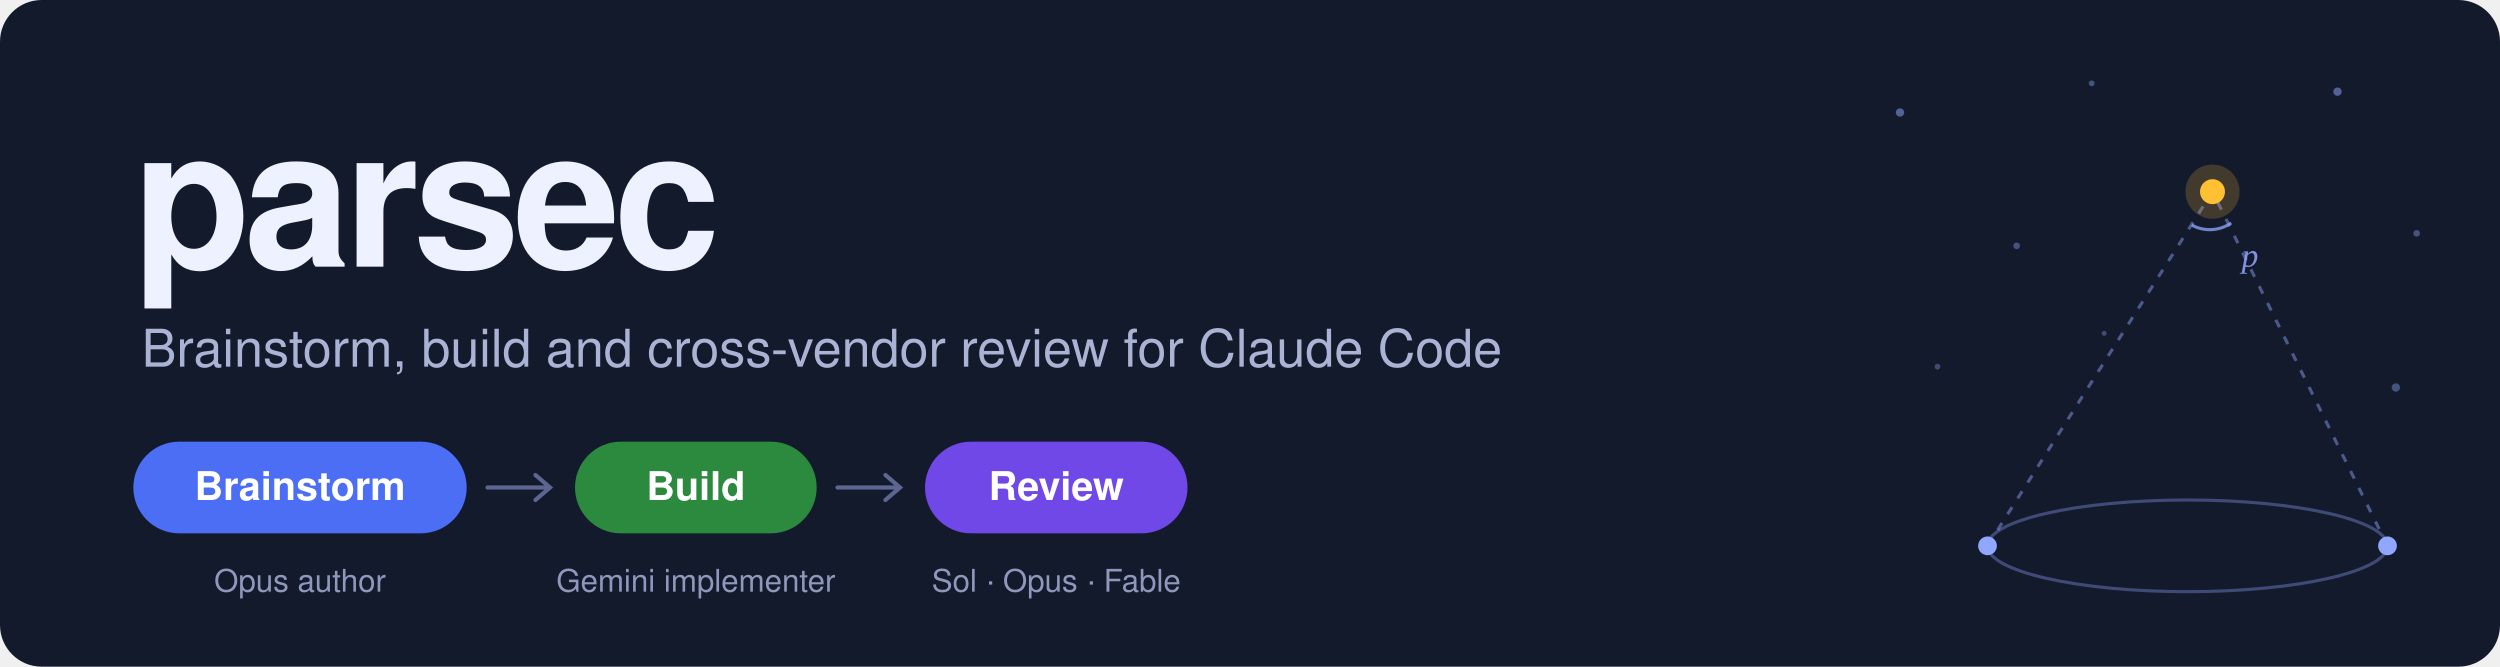
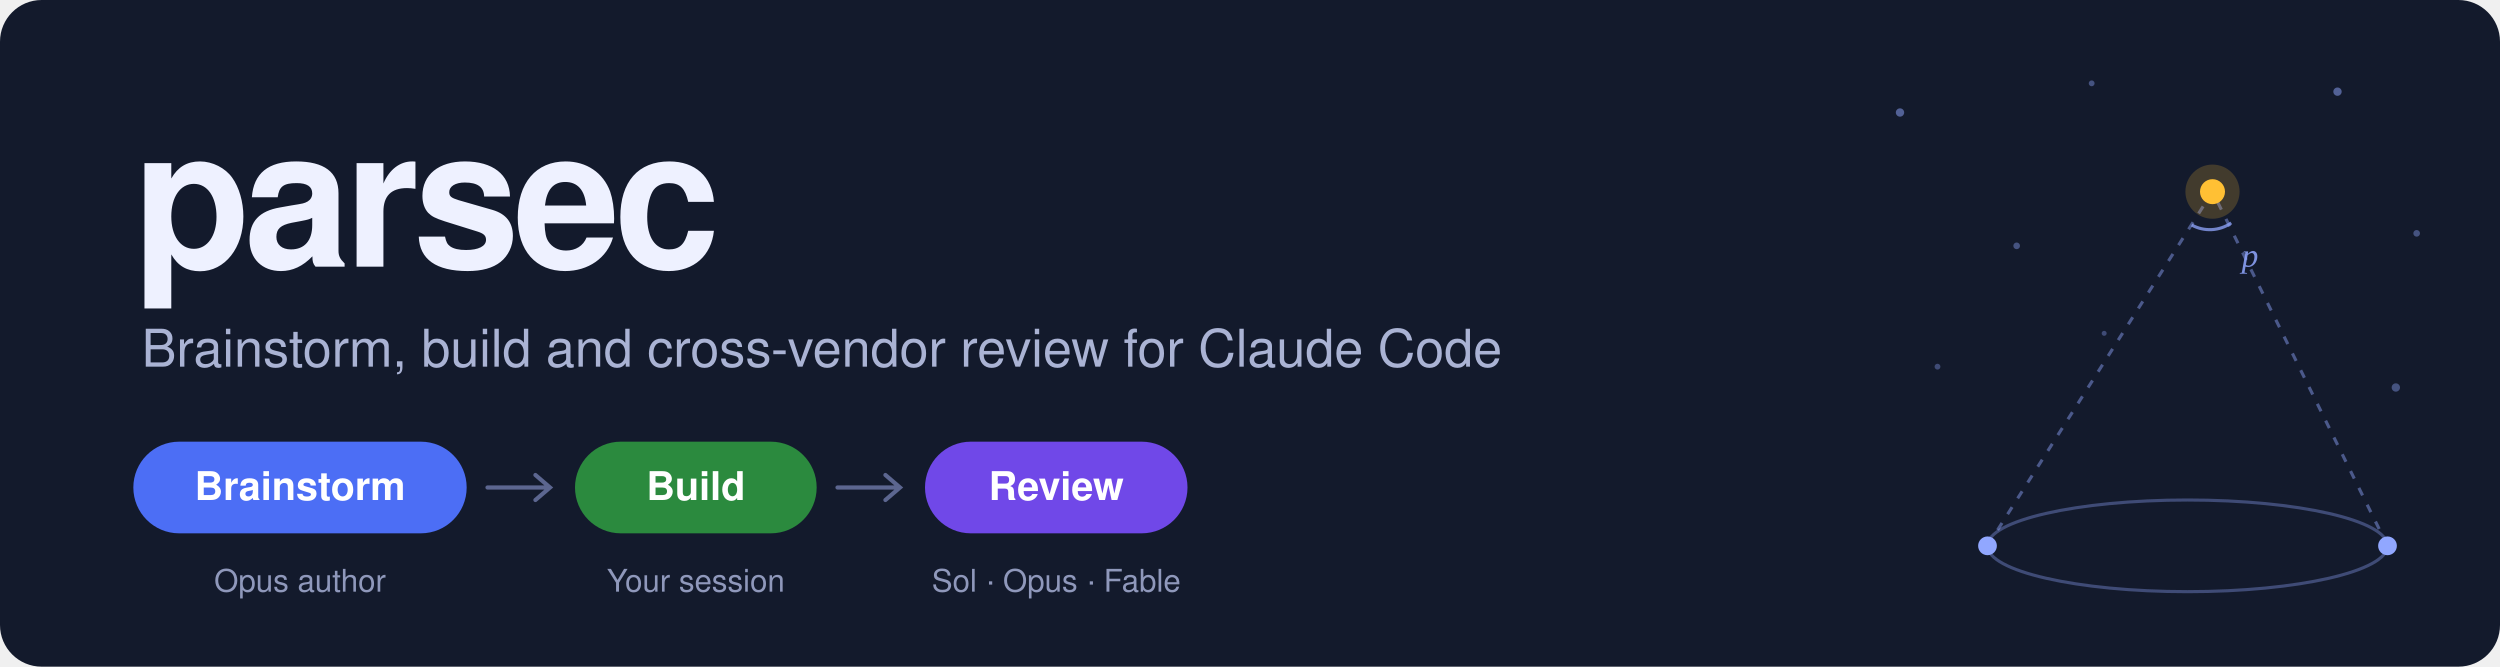
<svg xmlns="http://www.w3.org/2000/svg" width="1200" height="320" viewBox="0 0 1200 320" role="img" aria-label="parsec: brainstorm, build and cross-vendor review for Claude Code">
  <rect width="1200" height="320" rx="20" fill="#131a2c" />
  <g fill="#91a7ff">
    <circle cx="912" cy="54" r="2" opacity=".5" />
    <circle cx="968" cy="118" r="1.6" opacity=".4" />
    <circle cx="1004" cy="40" r="1.4" opacity=".4" />
    <circle cx="1122" cy="44" r="2" opacity=".5" />
    <circle cx="1160" cy="112" r="1.6" opacity=".4" />
    <circle cx="930" cy="176" r="1.4" opacity=".35" />
    <circle cx="1150" cy="186" r="2" opacity=".4" />
    <circle cx="1010" cy="160" r="1.2" opacity=".35" />
  </g>
  <g fill="none" stroke="#91a7ff" stroke-width="1.5">
    <ellipse cx="1050" cy="262" rx="96" ry="22" opacity=".35" />
    <path d="M954 262 L1062 92 L1146 262" opacity=".45" stroke-dasharray="4 5" />
    <path d="M1052 108 A18 18 0 0 0 1071 107" opacity=".75" />
  </g>
  <circle cx="1062" cy="92" r="6" fill="#ffc034" />
  <circle cx="1062" cy="92" r="13" fill="#ffc034" opacity=".2" />
  <circle cx="954" cy="262" r="4.5" fill="#91a7ff" />
  <circle cx="1146" cy="262" r="4.5" fill="#91a7ff" />
  <text x="1076" y="128" font-family="Georgia, 'Times New Roman', serif" font-style="italic" font-size="16" fill="#91a7ff" opacity=".85">p</text>
  <g font-family="'Segoe UI', -apple-system, BlinkMacSystemFont, Helvetica, Arial, sans-serif">
    <text x="64" y="128" font-size="92" font-weight="800" letter-spacing="-3" fill="#eef1ff">parsec</text>
    <text x="68" y="176" font-size="25" fill="#aab3d4">Brainstorm, build and cross-vendor review for Claude Code</text>
    <g font-size="19" font-weight="600" fill="#ffffff" text-anchor="middle">
      <rect x="64" y="212" width="160" height="44" rx="22" fill="#4c6ef5" />
      <text x="144" y="240">Brainstorm</text>
      <rect x="276" y="212" width="116" height="44" rx="22" fill="#2b8a3e" />
      <text x="334" y="240">Build</text>
      <rect x="444" y="212" width="126" height="44" rx="22" fill="#7048e8" />
      <text x="507" y="240">Review</text>
    </g>
    <g stroke="#5c6690" stroke-width="2" fill="none" stroke-linecap="round">
      <path d="M234 234 H264 M257 228 L264 234 L257 240" />
      <path d="M402 234 H432 M425 228 L432 234 L425 240" />
    </g>
    <g font-size="15" fill="#8f98bb" text-anchor="middle">
      <text x="144" y="284">Opus author</text>
-       <text x="334" y="284">Gemini implementer</text>
+       <text x="334" y="284">Your session</text>
      <text x="507" y="284">Sol · Opus · Fable</text>
    </g>
  </g>
</svg>
